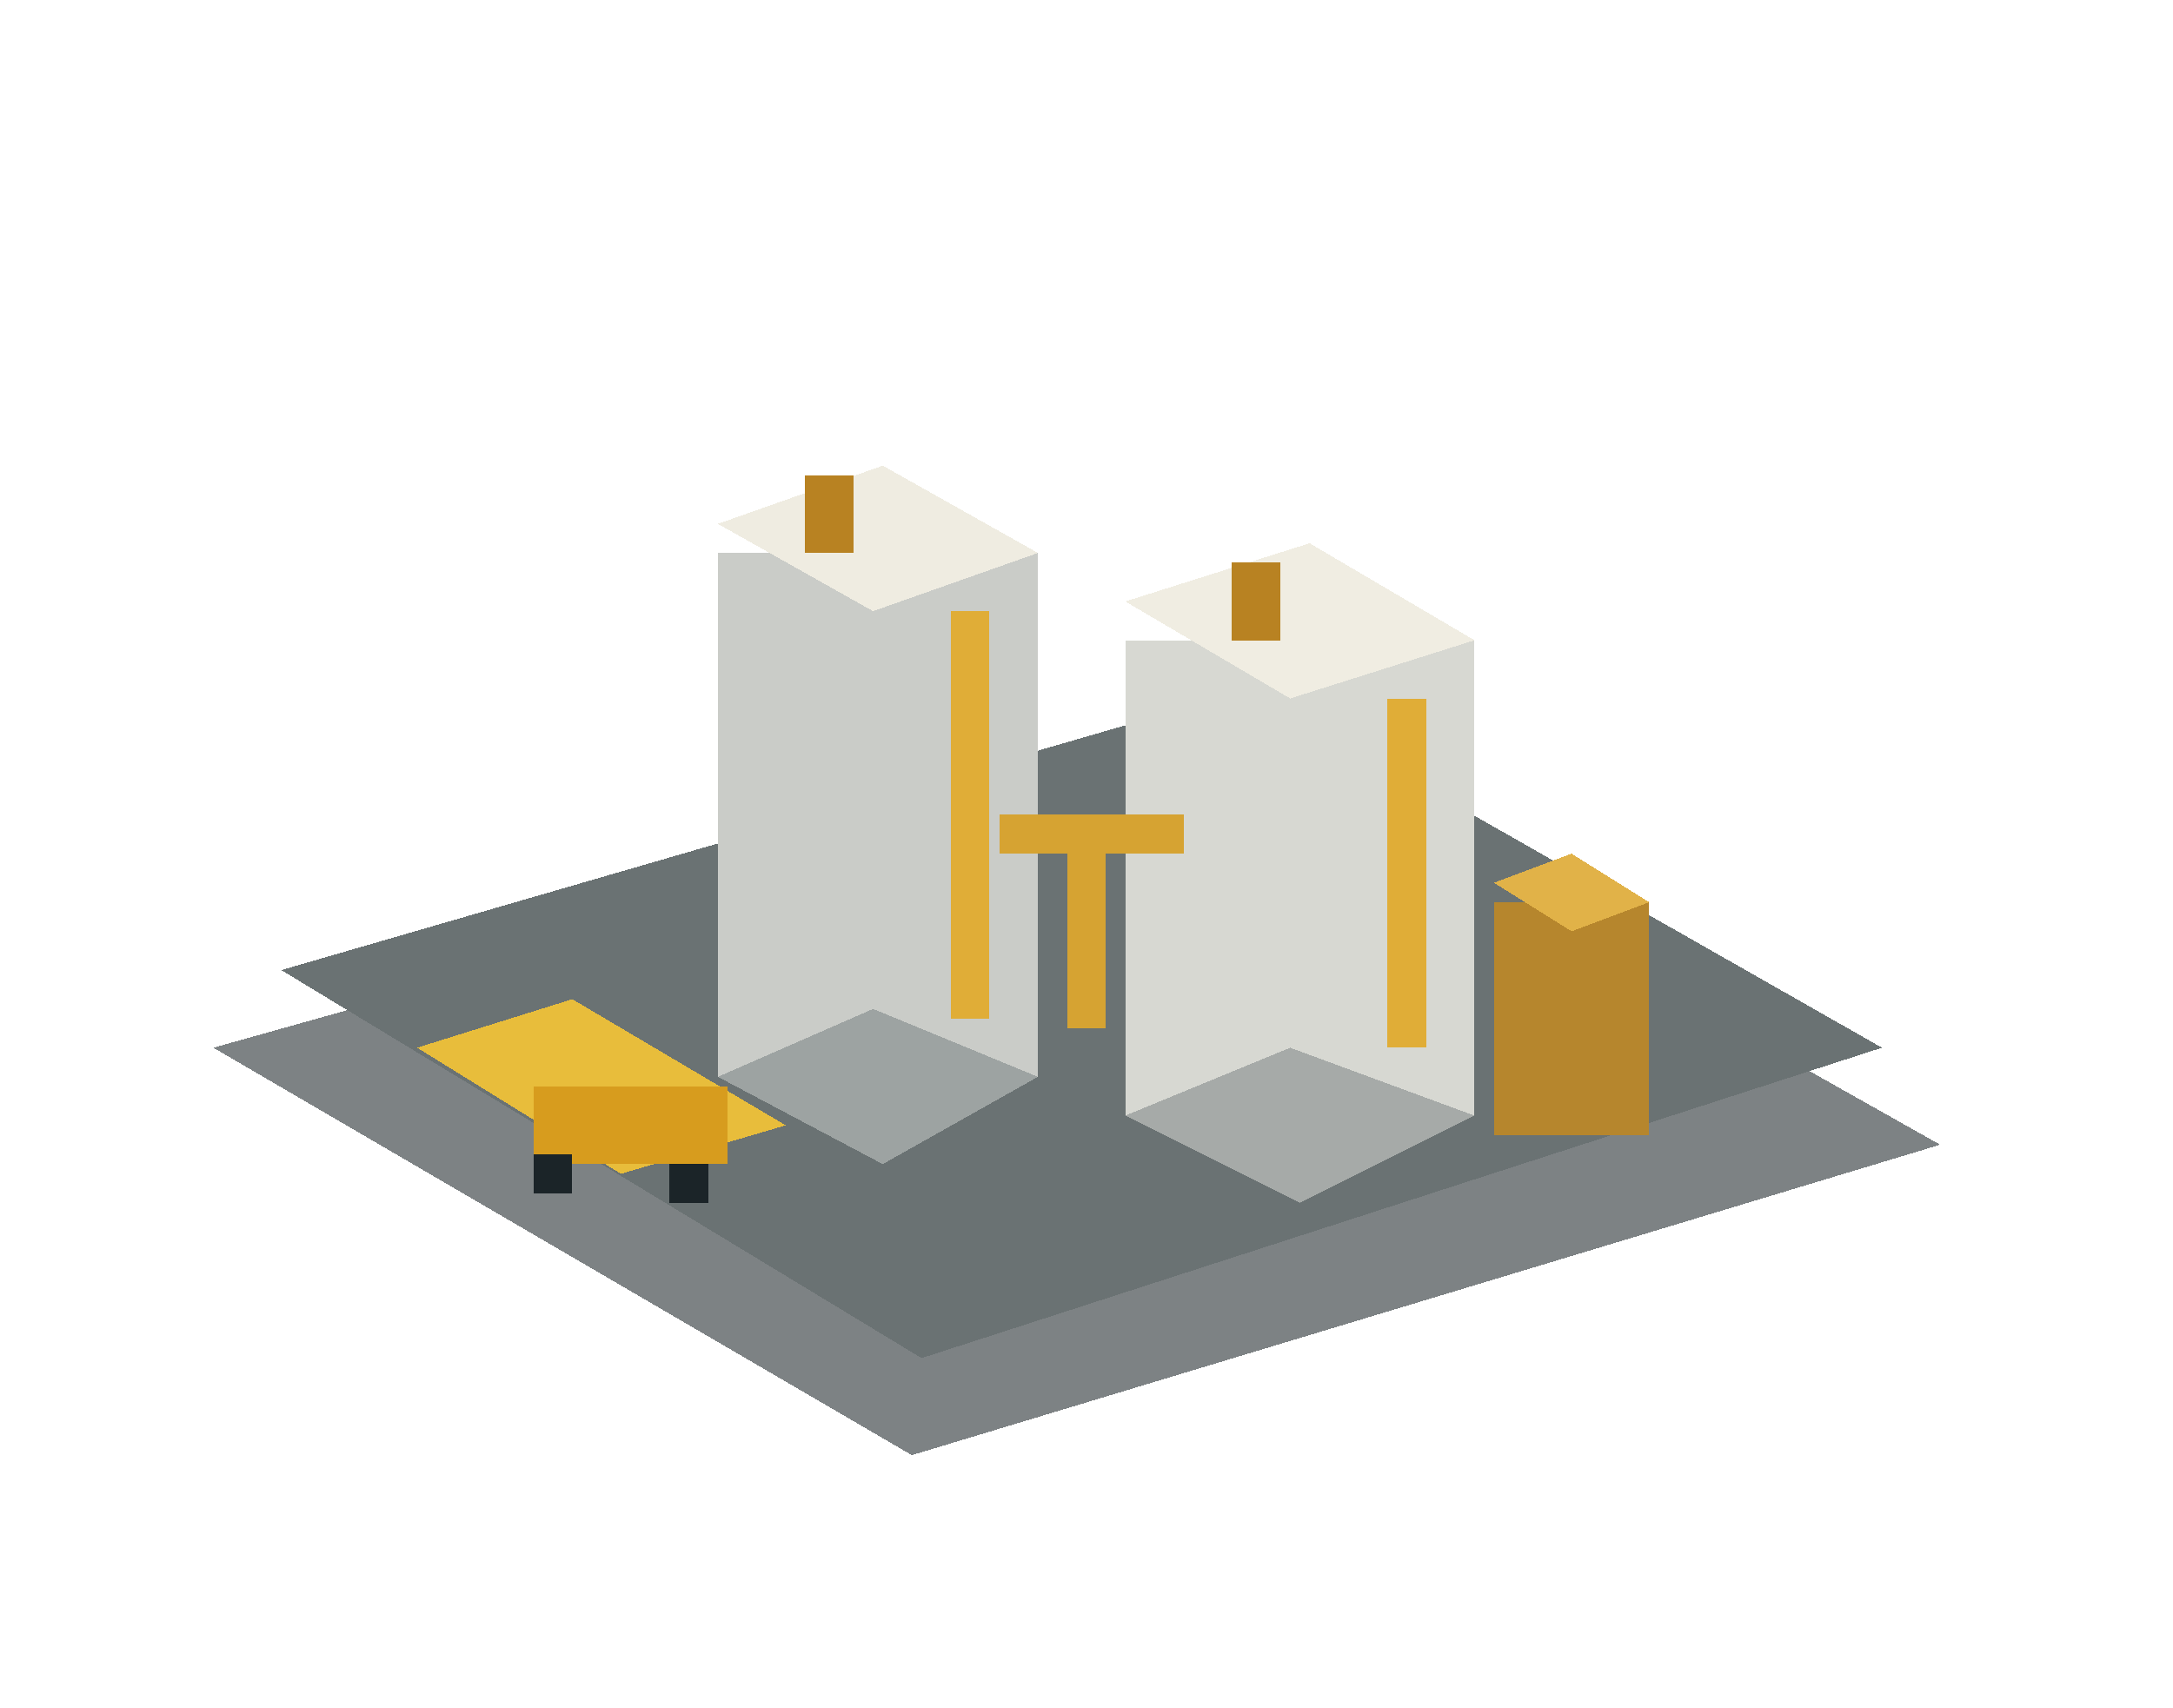
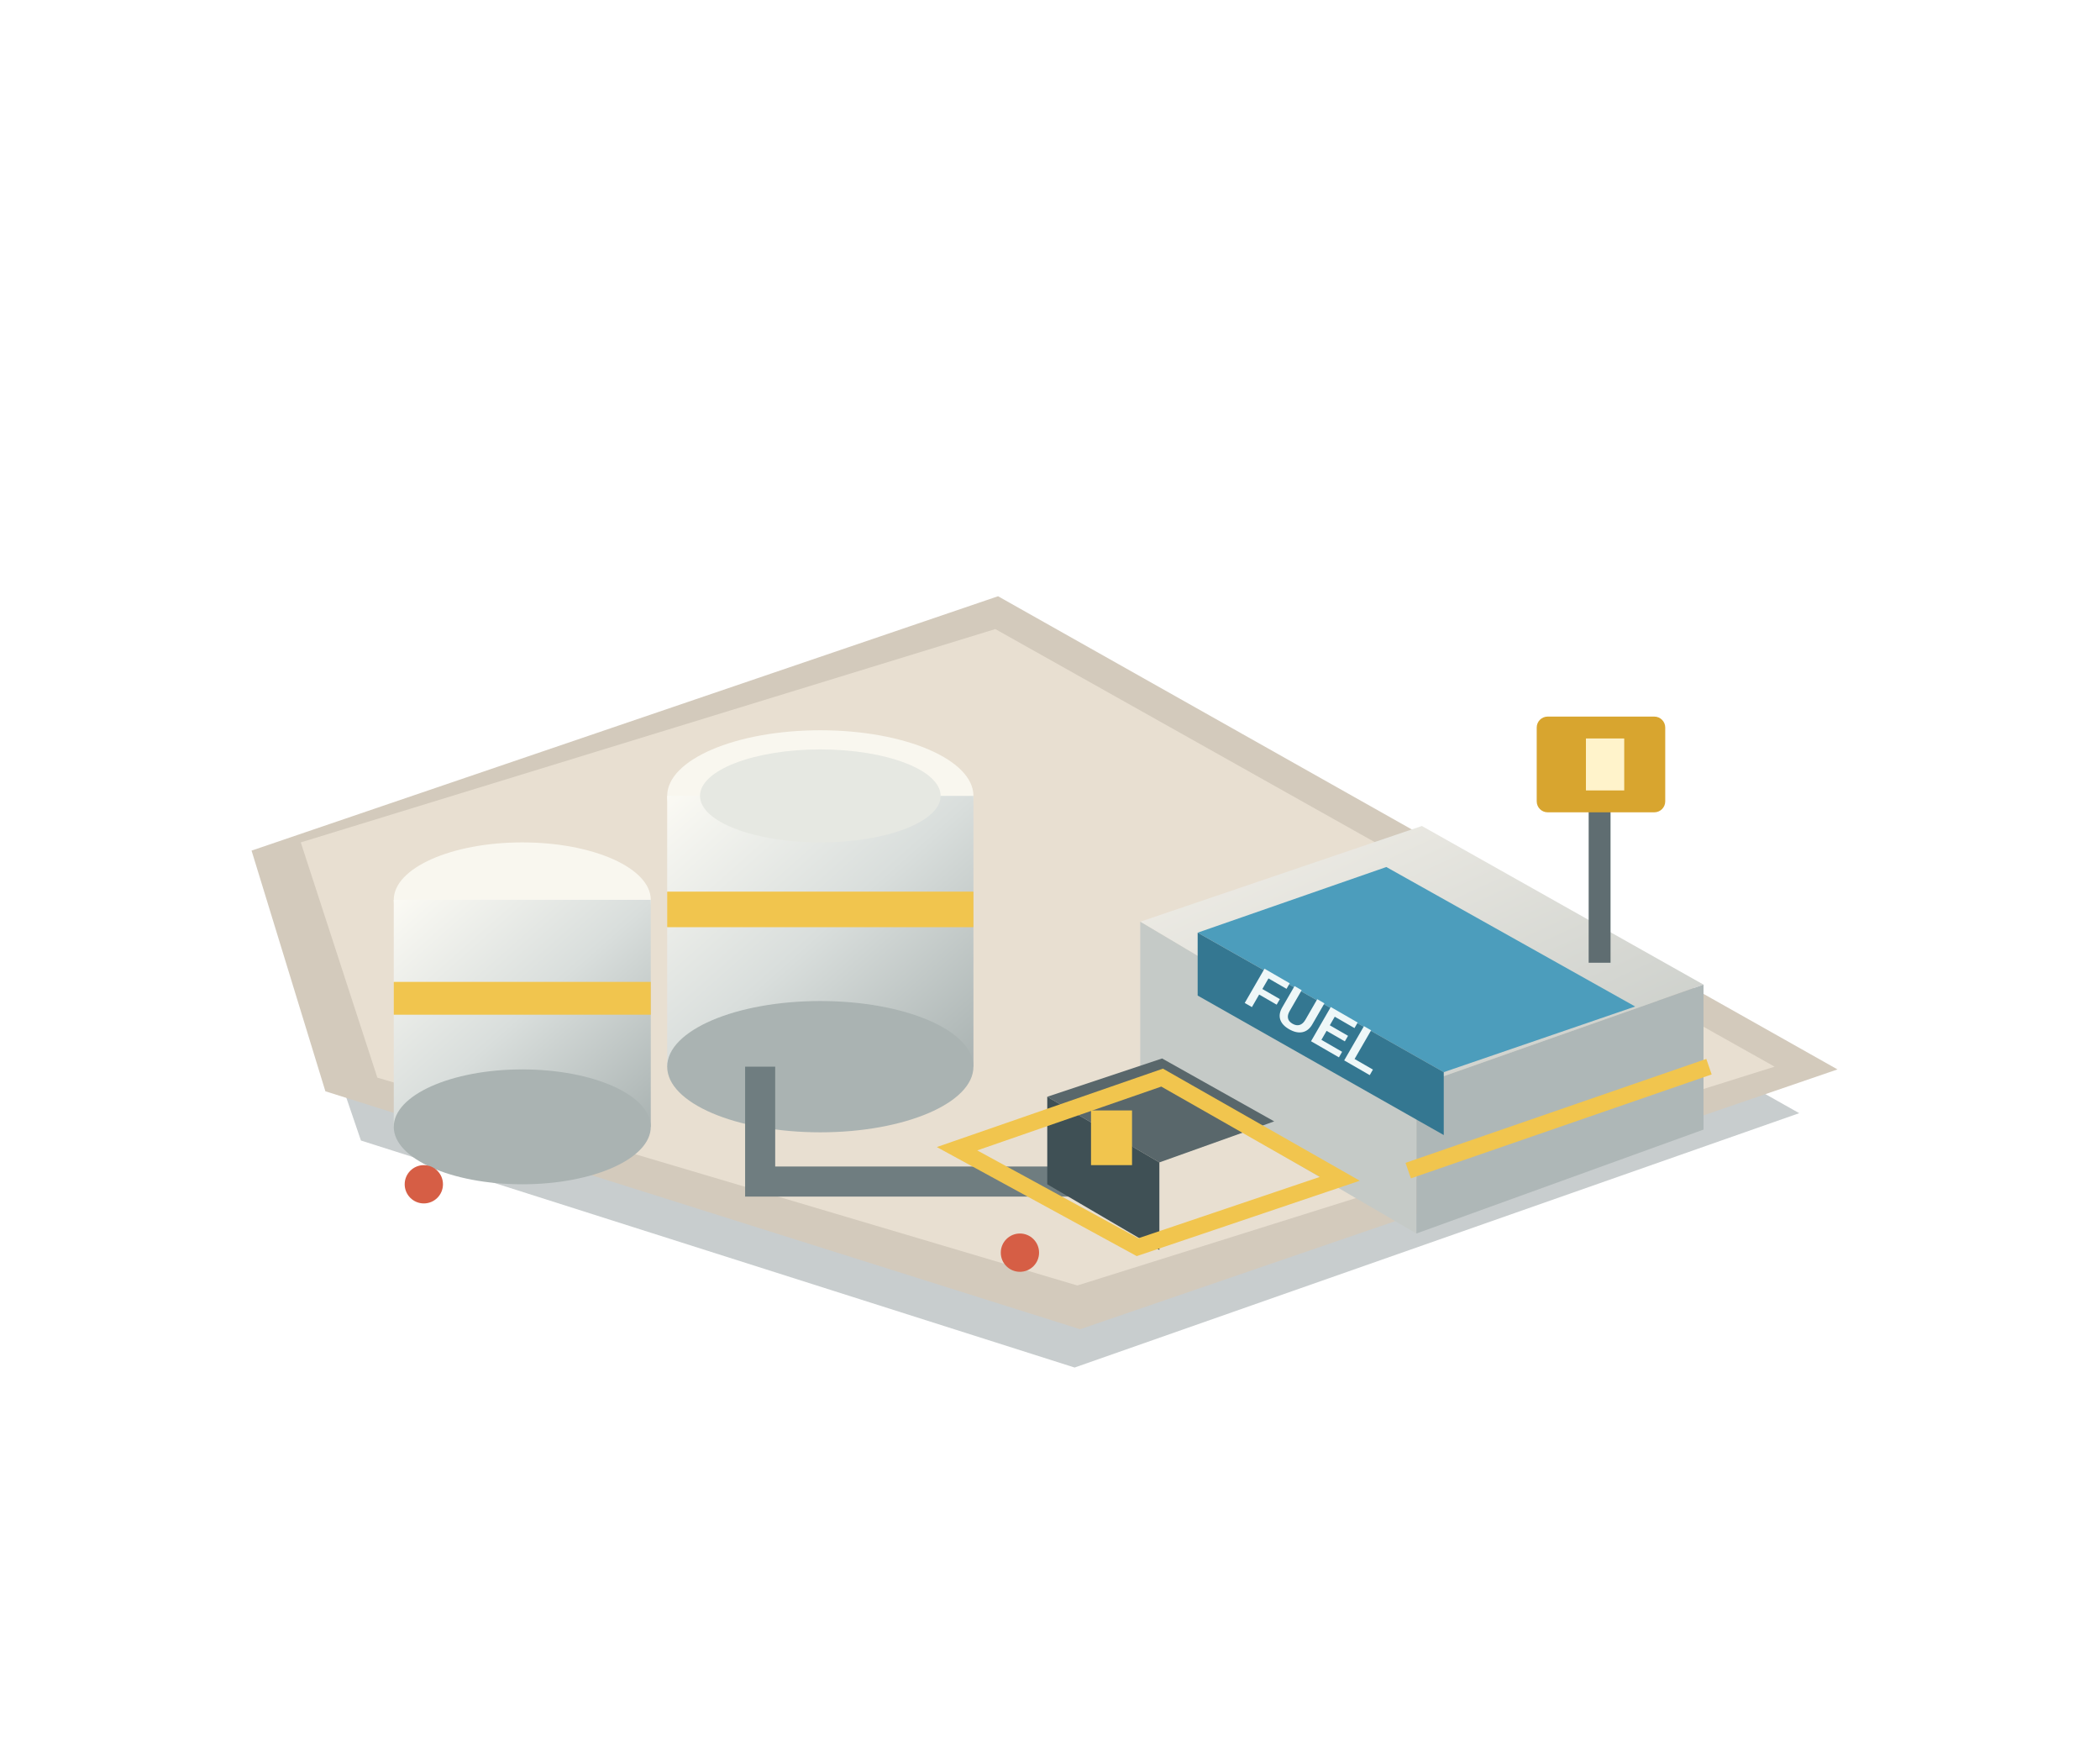
- <svg xmlns="http://www.w3.org/2000/svg" width="224" height="176" viewBox="0 0 224 176" shape-rendering="crispEdges">
-   <g transform="translate(224 0) scale(-1 1)">
-     <polygon points="24,118 95,78 202,108 130,150" fill="#121b1f" opacity=".55" />
-     <polygon points="30,108 95,71 195,100 129,140" fill="#6a7273" />
-     <rect x="72" y="66" width="36" height="49" fill="#d7d8d2" />
-     <polygon points="72,66 89,56 108,62 91,72" fill="#f0ede2" />
-     <polygon points="72,115 90,124 108,115 91,108" fill="#a6aaa8" />
-     <rect x="117" y="57" width="33" height="54" fill="#caccc8" />
-     <polygon points="117,57 133,48 150,54 134,63" fill="#efece1" />
-     <polygon points="117,111 133,120 150,111 134,104" fill="#9da3a2" />
-     <rect x="77" y="72" width="4" height="36" fill="#e0ad37" />
-     <rect x="122" y="63" width="4" height="42" fill="#e0ad37" />
-     <rect x="92" y="58" width="5" height="8" fill="#b88222" />
-     <rect x="136" y="49" width="5" height="8" fill="#b88222" />
-     <rect x="54" y="93" width="16" height="24" fill="#b6862d" />
-     <polygon points="54,93 62,88 70,91 62,96" fill="#e1b248" />
-     <polygon points="143,116 165,103 181,108 160,121" fill="#e8bd3b" />
-     <rect x="149" y="112" width="20" height="8" fill="#d79c1e" />
-     <rect x="151" y="120" width="4" height="4" fill="#1b2428" />
-     <rect x="165" y="119" width="4" height="4" fill="#1b2428" />
-     <rect x="102" y="84" width="19" height="4" fill="#d6a332" />
-     <rect x="110" y="84" width="4" height="22" fill="#d6a332" />
+ <svg xmlns="http://www.w3.org/2000/svg" width="768" height="640" viewBox="0 0 768 640">
+   <defs>
+     <linearGradient id="tank" x1="0" y1="0" x2="1" y2="1">
+       <stop stop-color="#fbfaf4" />
+       <stop offset=".5" stop-color="#d9dedc" />
+       <stop offset="1" stop-color="#aab3b2" />
+     </linearGradient>
+     <linearGradient id="office" x1="0" y1="0" x2="1" y2="1">
+       <stop stop-color="#f3f0e9" />
+       <stop offset="1" stop-color="#c7cbc7" />
+     </linearGradient>
+   </defs>
+   <polygon points="103,332 365,242 658,407 393,500 132,417" fill="#22363a" opacity=".25" />
+   <polygon points="92,311 365,218 672,391 395,486 119,399" fill="#d3cabc" />
+   <polygon points="110,308 364,230 649,390 394,470 138,394" fill="#e8dfd1" />
+   <polygon points="417,337 520,302 623,360 518,397" fill="url(#office)" />
+   <polygon points="417,337 518,397 518,451 417,392" fill="#c5cac7" />
+   <polygon points="518,397 623,360 623,413 518,451" fill="#aeb7b7" />
+   <polygon points="438,341 507,317 598,368 528,392" fill="#4c9dbc" />
+   <polygon points="438,341 528,392 528,415 438,364" fill="#347791" />
+   <g>
+     <ellipse cx="300" cy="291" rx="56" ry="24" fill="#f9f7ef" />
+     <rect x="244" y="291" width="112" height="99" fill="url(#tank)" />
+     <ellipse cx="300" cy="390" rx="56" ry="24" fill="#aab3b2" />
+     <ellipse cx="300" cy="291" rx="44" ry="17" fill="#e6e8e2" />
+     <ellipse cx="191" cy="329" rx="47" ry="21" fill="#f9f7ef" />
+     <rect x="144" y="329" width="94" height="83" fill="url(#tank)" />
+     <ellipse cx="191" cy="412" rx="47" ry="21" fill="#aab3b2" />
  </g>
+   <rect x="244" y="326" width="112" height="13" fill="#f1c54e" />
+   <rect x="144" y="359" width="94" height="12" fill="#f1c54e" />
+   <path d="M278 390 L278 432 L409 432 L409 400" fill="none" stroke="#6f7d80" stroke-width="11" />
+   <polygon points="383,401 425,387 466,410 424,425" fill="#59676b" />
+   <polygon points="383,401 424,425 424,457 383,433" fill="#3f5055" />
+   <rect x="399" y="406" width="15" height="20" fill="#f1c54e" />
+   <line x1="585" y1="352" x2="585" y2="287" stroke="#5f6d71" stroke-width="8" />
+   <rect x="562" y="262" width="47" height="35" rx="4" fill="#d8a52f" />
+   <path d="M580 270 h14 v19 h-14 z" fill="#fff3cb" />
+   <g fill="none" stroke="#f1c54e" stroke-width="6">
+     <polygon points="350,420 425,394 490,431 416,456" />
+     <line x1="515" y1="428" x2="625" y2="390" />
+   </g>
+   <g fill="#d65e45">
+     <circle cx="155" cy="433" r="7" />
+     <circle cx="373" cy="458" r="7" />
+   </g>
+   <text x="454" y="366" font-family="Arial, sans-serif" font-size="21" font-weight="700" fill="#eef7f8" transform="rotate(30 454 366)">FUEL</text>
</svg>
